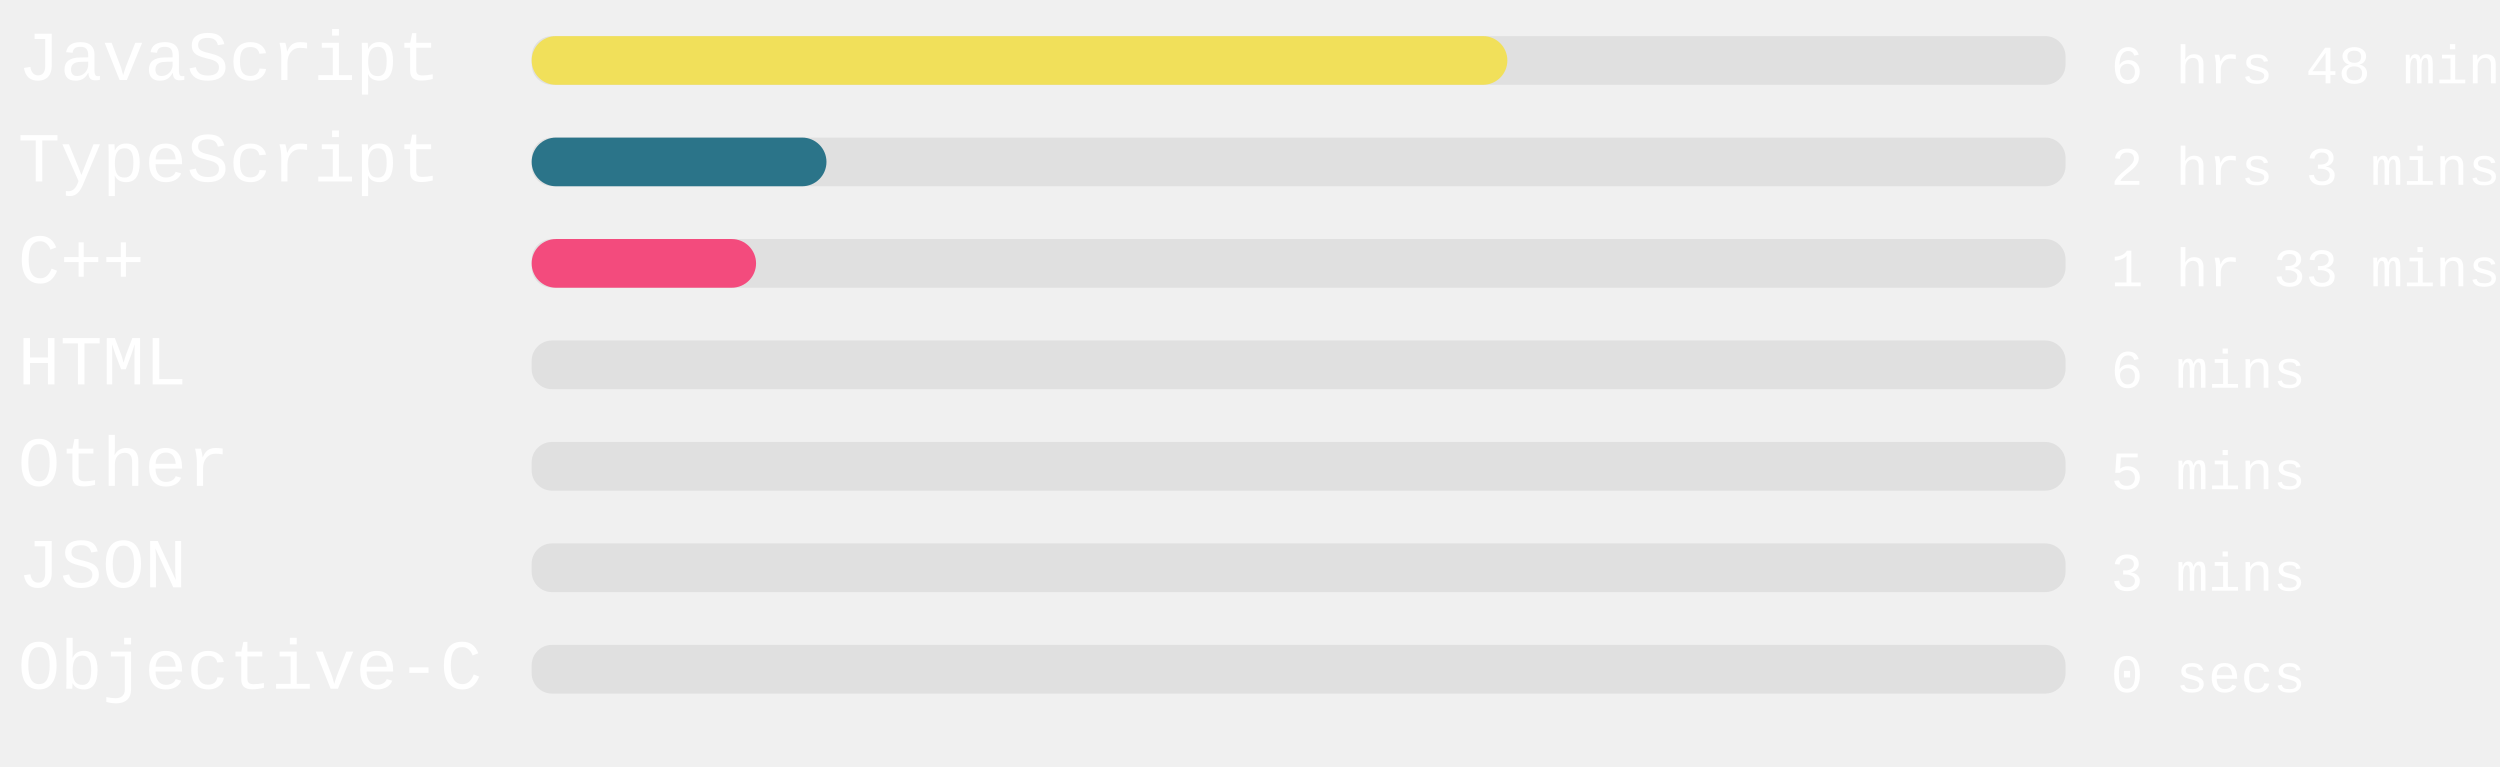
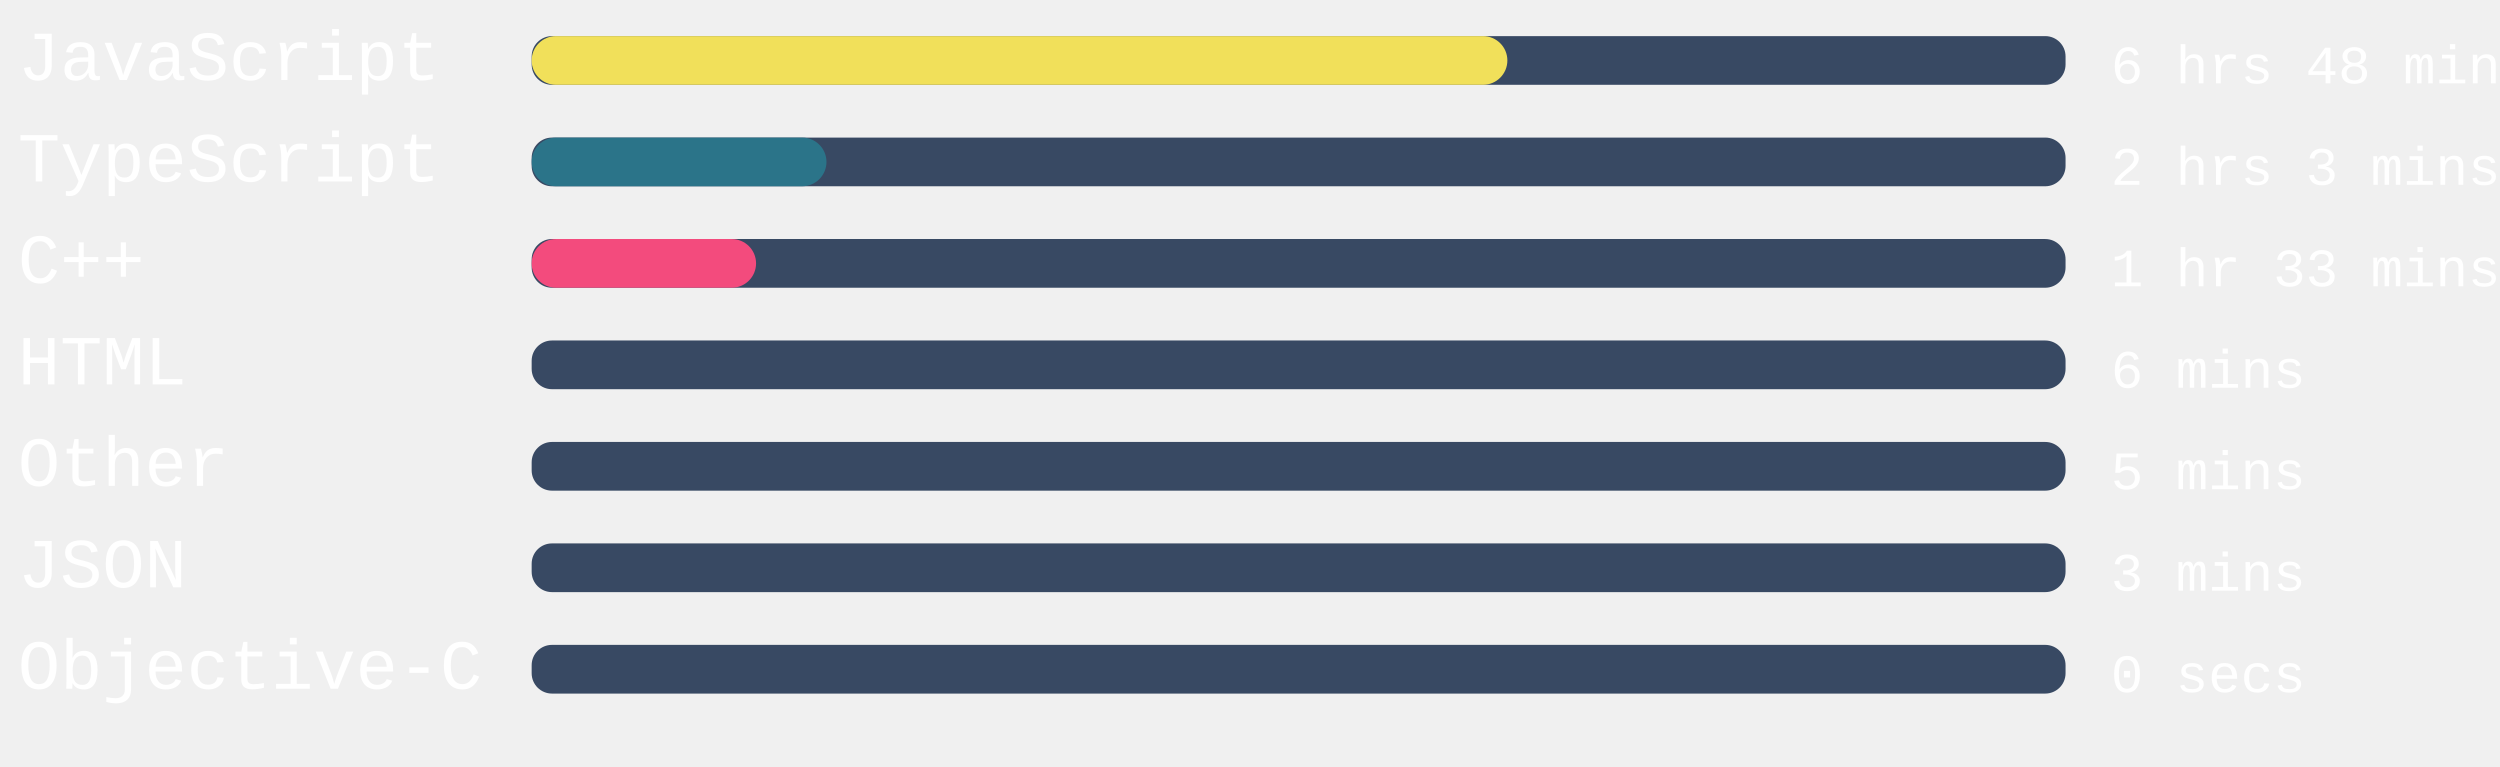
<svg xmlns="http://www.w3.org/2000/svg" width="162.983mm" height="50mm" viewBox="0 0 616 49.134" id="svg6" style="fill:none">
-   <rect x="131" width="377.953" height="12" rx="5.006" id="rect2" y="-61.024" style="fill:#e0e0e0;stroke-width:0.913" />
+   <rect x="131" width="377.953" height="12" rx="5.006" id="rect2" y="-61.024" style="fill:#384963;stroke-width:0.913" />
  <rect x="131" width="240.416" height="12" rx="6" id="rect4" y="-61.024" style="fill:#f1e05a" />
  <text xml:space="preserve" style="font-style:normal;font-weight:normal;font-size:40px;line-height:1.25;font-family:sans-serif;letter-spacing:0px;word-spacing:0px;fill:#ffffff;fill-opacity:1;stroke:none" x="4.41" y="-50.21" id="text824">
    <tspan id="tspan822" x="4.41" y="-50.21" style="font-style:normal;font-variant:normal;font-weight:normal;font-stretch:normal;font-size:17.333px;font-family:'Courier New', Courier, monospace;-inkscape-font-specification:'Courier New, Courier, monospace'">JavaScript</tspan>
  </text>
  <text xml:space="preserve" style="font-style:normal;font-weight:normal;font-size:40px;line-height:1.25;font-family:sans-serif;letter-spacing:0px;word-spacing:0px;fill:#ffffff;fill-opacity:1;stroke:none" x="520.107" y="-49.385" id="text824-3">
    <tspan id="tspan822-6" x="520.107" y="-49.385" style="font-style:normal;font-variant:normal;font-weight:normal;font-stretch:normal;font-size:13.333px;font-family:'Courier New', Courier, monospace;-inkscape-font-specification:'Courier New, Courier, monospace'">6 hrs 48 mins</tspan>
  </text>
,
- <rect x="131" width="377.953" height="12" rx="5.006" id="rect2" y="-36.024" style="fill:#e0e0e0;stroke-width:0.913" />
+ <rect x="131" width="377.953" height="12" rx="5.006" id="rect2" y="-36.024" style="fill:#384963;stroke-width:0.913" />
  <rect x="131" width="72.643" height="12" rx="6" id="rect4" y="-36.024" style="fill:#2b7489" />
  <text xml:space="preserve" style="font-style:normal;font-weight:normal;font-size:40px;line-height:1.25;font-family:sans-serif;letter-spacing:0px;word-spacing:0px;fill:#ffffff;fill-opacity:1;stroke:none" x="4.41" y="-25.21" id="text824">
    <tspan id="tspan822" x="4.41" y="-25.21" style="font-style:normal;font-variant:normal;font-weight:normal;font-stretch:normal;font-size:17.333px;font-family:'Courier New', Courier, monospace;-inkscape-font-specification:'Courier New, Courier, monospace'">TypeScript</tspan>
  </text>
  <text xml:space="preserve" style="font-style:normal;font-weight:normal;font-size:40px;line-height:1.25;font-family:sans-serif;letter-spacing:0px;word-spacing:0px;fill:#ffffff;fill-opacity:1;stroke:none" x="520.107" y="-24.385" id="text824-3">
    <tspan id="tspan822-6" x="520.107" y="-24.385" style="font-style:normal;font-variant:normal;font-weight:normal;font-stretch:normal;font-size:13.333px;font-family:'Courier New', Courier, monospace;-inkscape-font-specification:'Courier New, Courier, monospace'">2 hrs 3 mins</tspan>
  </text>
,
- <rect x="131" width="377.953" height="12" rx="5.006" id="rect2" y="-11.024" style="fill:#e0e0e0;stroke-width:0.913" />
+ <rect x="131" width="377.953" height="12" rx="5.006" id="rect2" y="-11.024" style="fill:#384963;stroke-width:0.913" />
  <rect x="131" width="55.294" height="12" rx="6" id="rect4" y="-11.024" style="fill:#f34b7d" />
  <text xml:space="preserve" style="font-style:normal;font-weight:normal;font-size:40px;line-height:1.25;font-family:sans-serif;letter-spacing:0px;word-spacing:0px;fill:#ffffff;fill-opacity:1;stroke:none" x="4.41" y="-0.21" id="text824">
    <tspan id="tspan822" x="4.41" y="-0.21" style="font-style:normal;font-variant:normal;font-weight:normal;font-stretch:normal;font-size:17.333px;font-family:'Courier New', Courier, monospace;-inkscape-font-specification:'Courier New, Courier, monospace'">C++</tspan>
  </text>
  <text xml:space="preserve" style="font-style:normal;font-weight:normal;font-size:40px;line-height:1.25;font-family:sans-serif;letter-spacing:0px;word-spacing:0px;fill:#ffffff;fill-opacity:1;stroke:none" x="520.107" y="0.615" id="text824-3">
    <tspan id="tspan822-6" x="520.107" y="0.615" style="font-style:normal;font-variant:normal;font-weight:normal;font-stretch:normal;font-size:13.333px;font-family:'Courier New', Courier, monospace;-inkscape-font-specification:'Courier New, Courier, monospace'">1 hr 33 mins</tspan>
  </text>
,
- <rect x="131" width="377.953" height="12" rx="5.006" id="rect2" y="13.976" style="fill:#e0e0e0;stroke-width:0.913" />
+ <rect x="131" width="377.953" height="12" rx="5.006" id="rect2" y="13.976" style="fill:#384963;stroke-width:0.913" />
  <rect x="131" width="0" height="12" rx="6" id="rect4" y="13.976" style="fill:#e34c26" />
  <text xml:space="preserve" style="font-style:normal;font-weight:normal;font-size:40px;line-height:1.25;font-family:sans-serif;letter-spacing:0px;word-spacing:0px;fill:#ffffff;fill-opacity:1;stroke:none" x="4.41" y="24.79" id="text824">
    <tspan id="tspan822" x="4.41" y="24.79" style="font-style:normal;font-variant:normal;font-weight:normal;font-stretch:normal;font-size:17.333px;font-family:'Courier New', Courier, monospace;-inkscape-font-specification:'Courier New, Courier, monospace'">HTML</tspan>
  </text>
  <text xml:space="preserve" style="font-style:normal;font-weight:normal;font-size:40px;line-height:1.25;font-family:sans-serif;letter-spacing:0px;word-spacing:0px;fill:#ffffff;fill-opacity:1;stroke:none" x="520.107" y="25.615" id="text824-3">
    <tspan id="tspan822-6" x="520.107" y="25.615" style="font-style:normal;font-variant:normal;font-weight:normal;font-stretch:normal;font-size:13.333px;font-family:'Courier New', Courier, monospace;-inkscape-font-specification:'Courier New, Courier, monospace'">6 mins</tspan>
  </text>
,
- <rect x="131" width="377.953" height="12" rx="5.006" id="rect2" y="38.976" style="fill:#e0e0e0;stroke-width:0.913" />
+ <rect x="131" width="377.953" height="12" rx="5.006" id="rect2" y="38.976" style="fill:#384963;stroke-width:0.913" />
  <rect x="131" width="0" height="12" rx="6" id="rect4" y="38.976" style="fill:#ffffff" />
  <text xml:space="preserve" style="font-style:normal;font-weight:normal;font-size:40px;line-height:1.25;font-family:sans-serif;letter-spacing:0px;word-spacing:0px;fill:#ffffff;fill-opacity:1;stroke:none" x="4.41" y="49.79" id="text824">
    <tspan id="tspan822" x="4.41" y="49.79" style="font-style:normal;font-variant:normal;font-weight:normal;font-stretch:normal;font-size:17.333px;font-family:'Courier New', Courier, monospace;-inkscape-font-specification:'Courier New, Courier, monospace'">Other</tspan>
  </text>
  <text xml:space="preserve" style="font-style:normal;font-weight:normal;font-size:40px;line-height:1.25;font-family:sans-serif;letter-spacing:0px;word-spacing:0px;fill:#ffffff;fill-opacity:1;stroke:none" x="520.107" y="50.615" id="text824-3">
    <tspan id="tspan822-6" x="520.107" y="50.615" style="font-style:normal;font-variant:normal;font-weight:normal;font-stretch:normal;font-size:13.333px;font-family:'Courier New', Courier, monospace;-inkscape-font-specification:'Courier New, Courier, monospace'">5 mins</tspan>
  </text>
,
- <rect x="131" width="377.953" height="12" rx="5.006" id="rect2" y="63.976" style="fill:#e0e0e0;stroke-width:0.913" />
+ <rect x="131" width="377.953" height="12" rx="5.006" id="rect2" y="63.976" style="fill:#384963;stroke-width:0.913" />
  <rect x="131" width="0" height="12" rx="6" id="rect4" y="63.976" style="fill:#ffffff" />
  <text xml:space="preserve" style="font-style:normal;font-weight:normal;font-size:40px;line-height:1.25;font-family:sans-serif;letter-spacing:0px;word-spacing:0px;fill:#ffffff;fill-opacity:1;stroke:none" x="4.41" y="74.79" id="text824">
    <tspan id="tspan822" x="4.41" y="74.79" style="font-style:normal;font-variant:normal;font-weight:normal;font-stretch:normal;font-size:17.333px;font-family:'Courier New', Courier, monospace;-inkscape-font-specification:'Courier New, Courier, monospace'">JSON</tspan>
  </text>
  <text xml:space="preserve" style="font-style:normal;font-weight:normal;font-size:40px;line-height:1.25;font-family:sans-serif;letter-spacing:0px;word-spacing:0px;fill:#ffffff;fill-opacity:1;stroke:none" x="520.107" y="75.615" id="text824-3">
    <tspan id="tspan822-6" x="520.107" y="75.615" style="font-style:normal;font-variant:normal;font-weight:normal;font-stretch:normal;font-size:13.333px;font-family:'Courier New', Courier, monospace;-inkscape-font-specification:'Courier New, Courier, monospace'">3 mins</tspan>
  </text>
,
- <rect x="131" width="377.953" height="12" rx="5.006" id="rect2" y="88.976" style="fill:#e0e0e0;stroke-width:0.913" />
+ <rect x="131" width="377.953" height="12" rx="5.006" id="rect2" y="88.976" style="fill:#384963;stroke-width:0.913" />
  <rect x="131" width="0" height="12" rx="6" id="rect4" y="88.976" style="fill:#438eff" />
  <text xml:space="preserve" style="font-style:normal;font-weight:normal;font-size:40px;line-height:1.25;font-family:sans-serif;letter-spacing:0px;word-spacing:0px;fill:#ffffff;fill-opacity:1;stroke:none" x="4.41" y="99.79" id="text824">
    <tspan id="tspan822" x="4.41" y="99.79" style="font-style:normal;font-variant:normal;font-weight:normal;font-stretch:normal;font-size:17.333px;font-family:'Courier New', Courier, monospace;-inkscape-font-specification:'Courier New, Courier, monospace'">Objective-C</tspan>
  </text>
  <text xml:space="preserve" style="font-style:normal;font-weight:normal;font-size:40px;line-height:1.25;font-family:sans-serif;letter-spacing:0px;word-spacing:0px;fill:#ffffff;fill-opacity:1;stroke:none" x="520.107" y="100.615" id="text824-3">
    <tspan id="tspan822-6" x="520.107" y="100.615" style="font-style:normal;font-variant:normal;font-weight:normal;font-stretch:normal;font-size:13.333px;font-family:'Courier New', Courier, monospace;-inkscape-font-specification:'Courier New, Courier, monospace'">0 secs</tspan>
  </text>
</svg>
